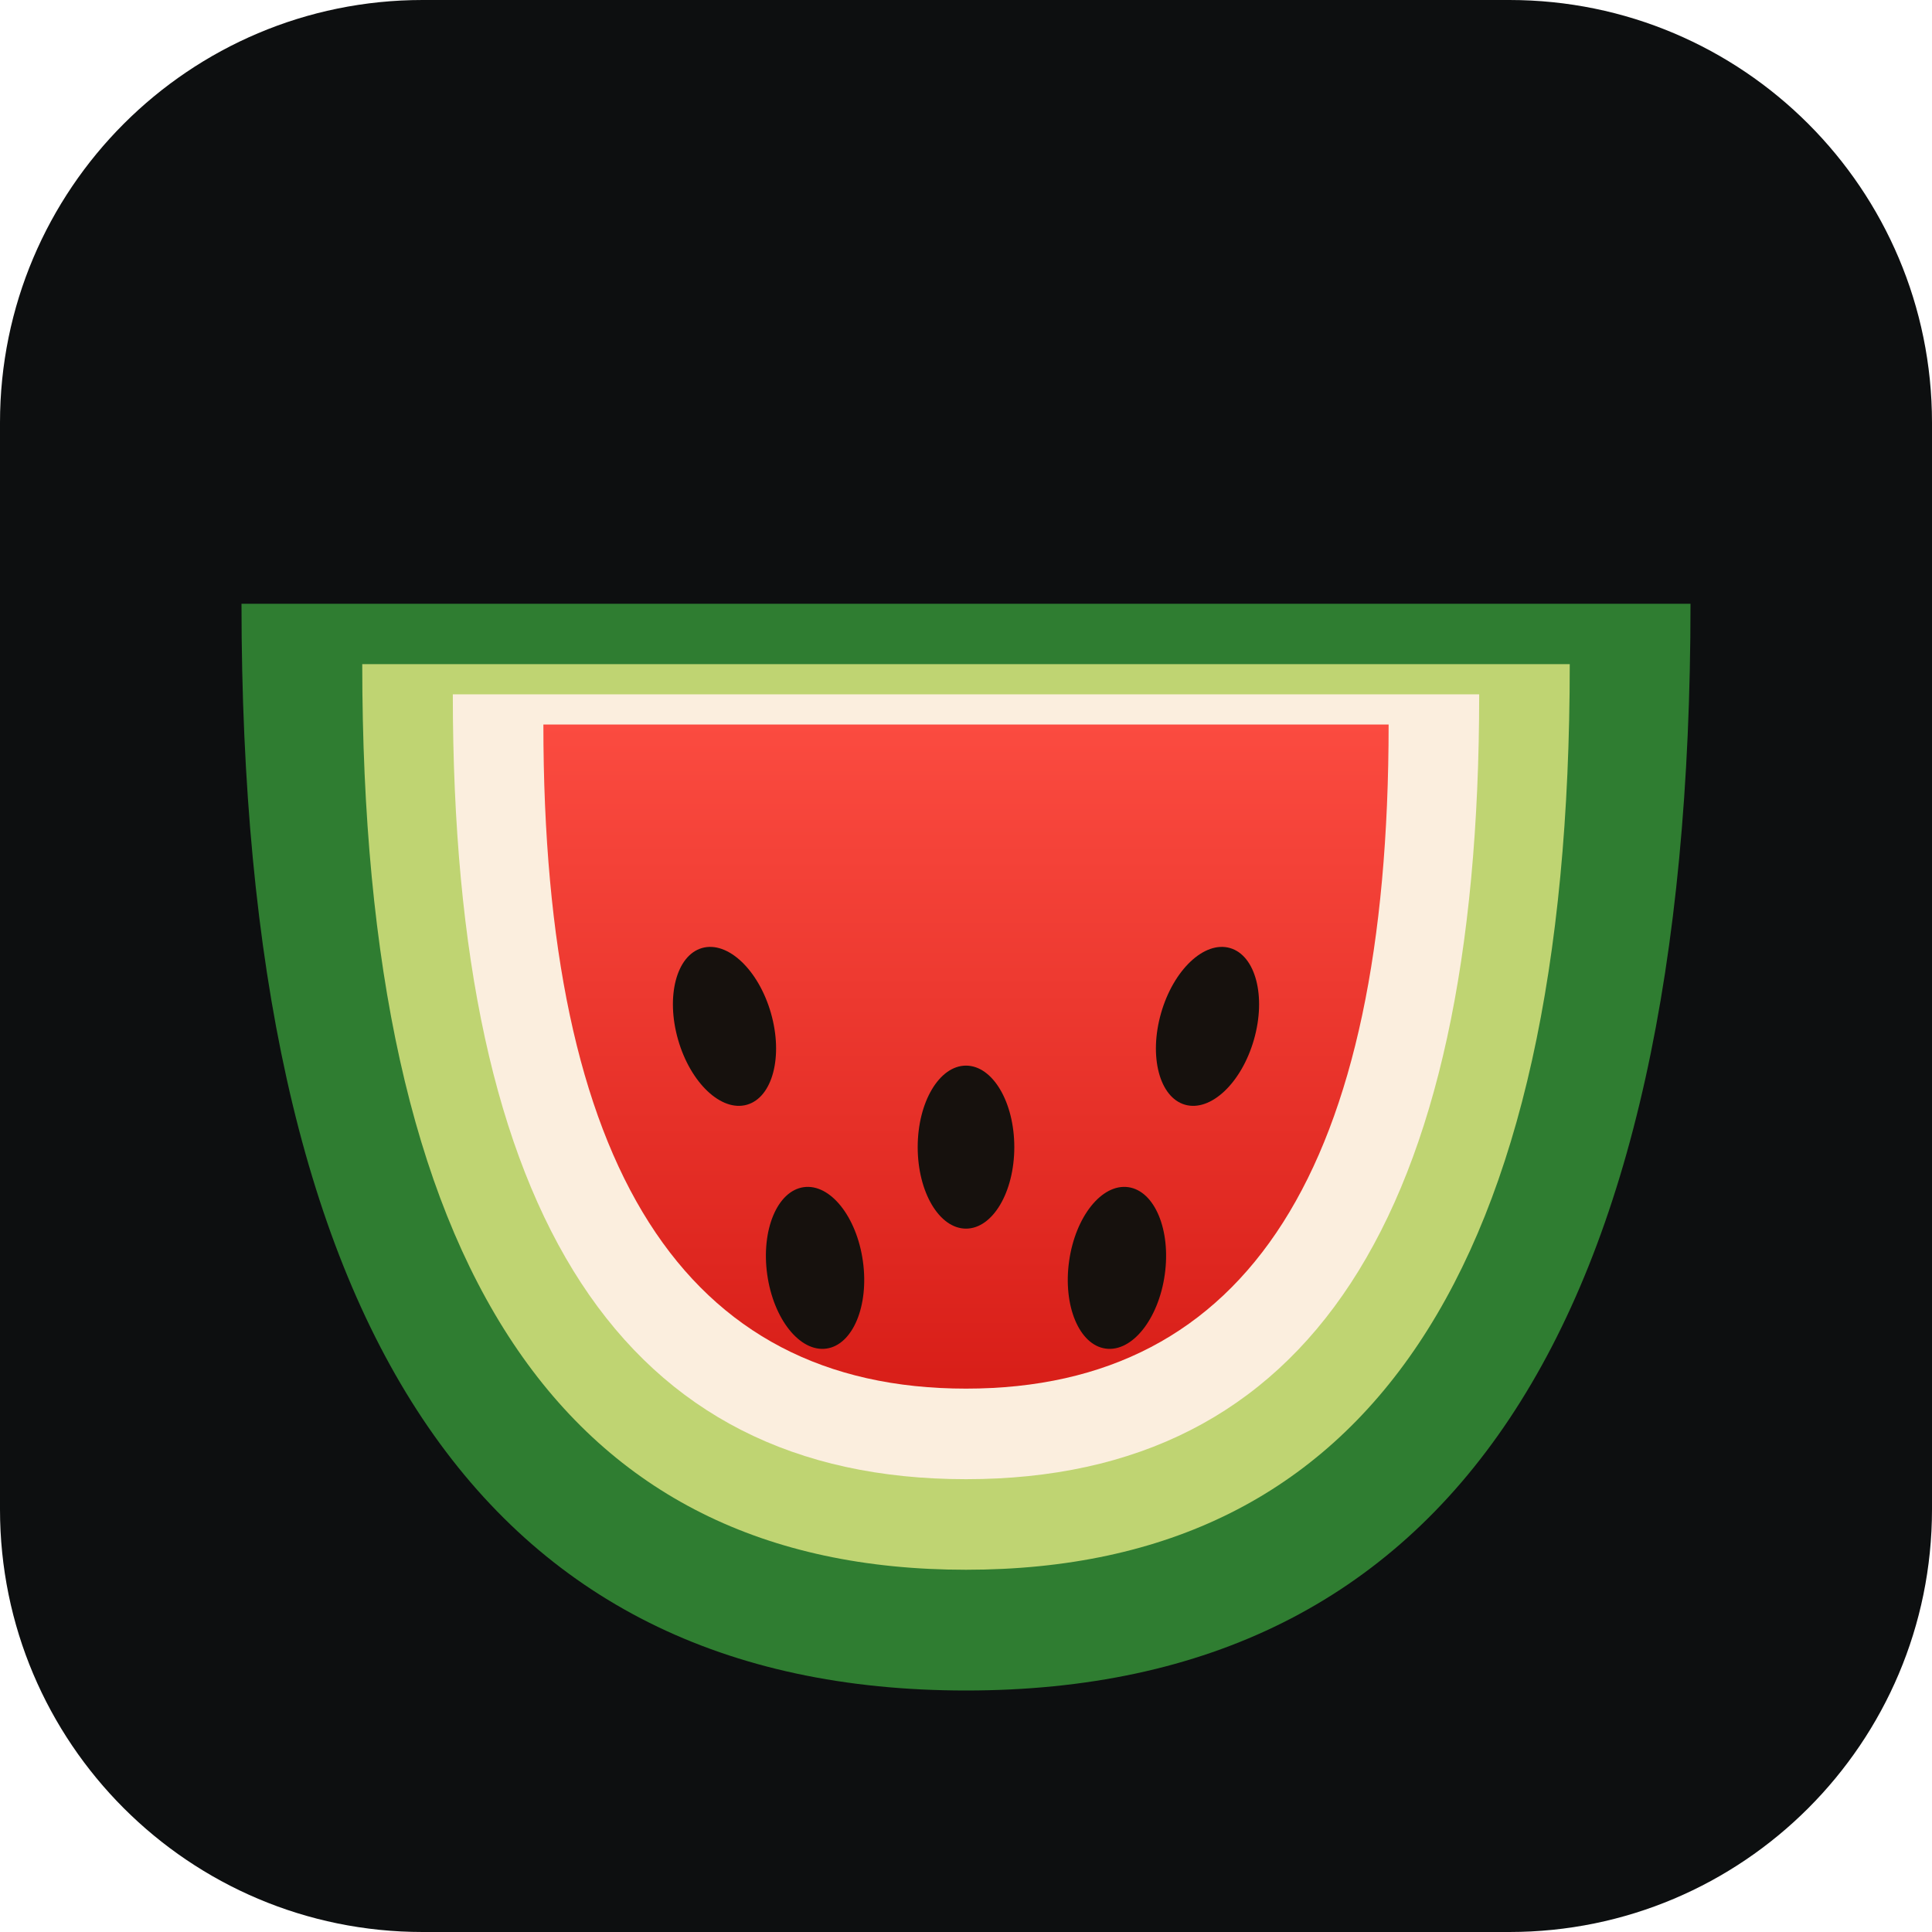
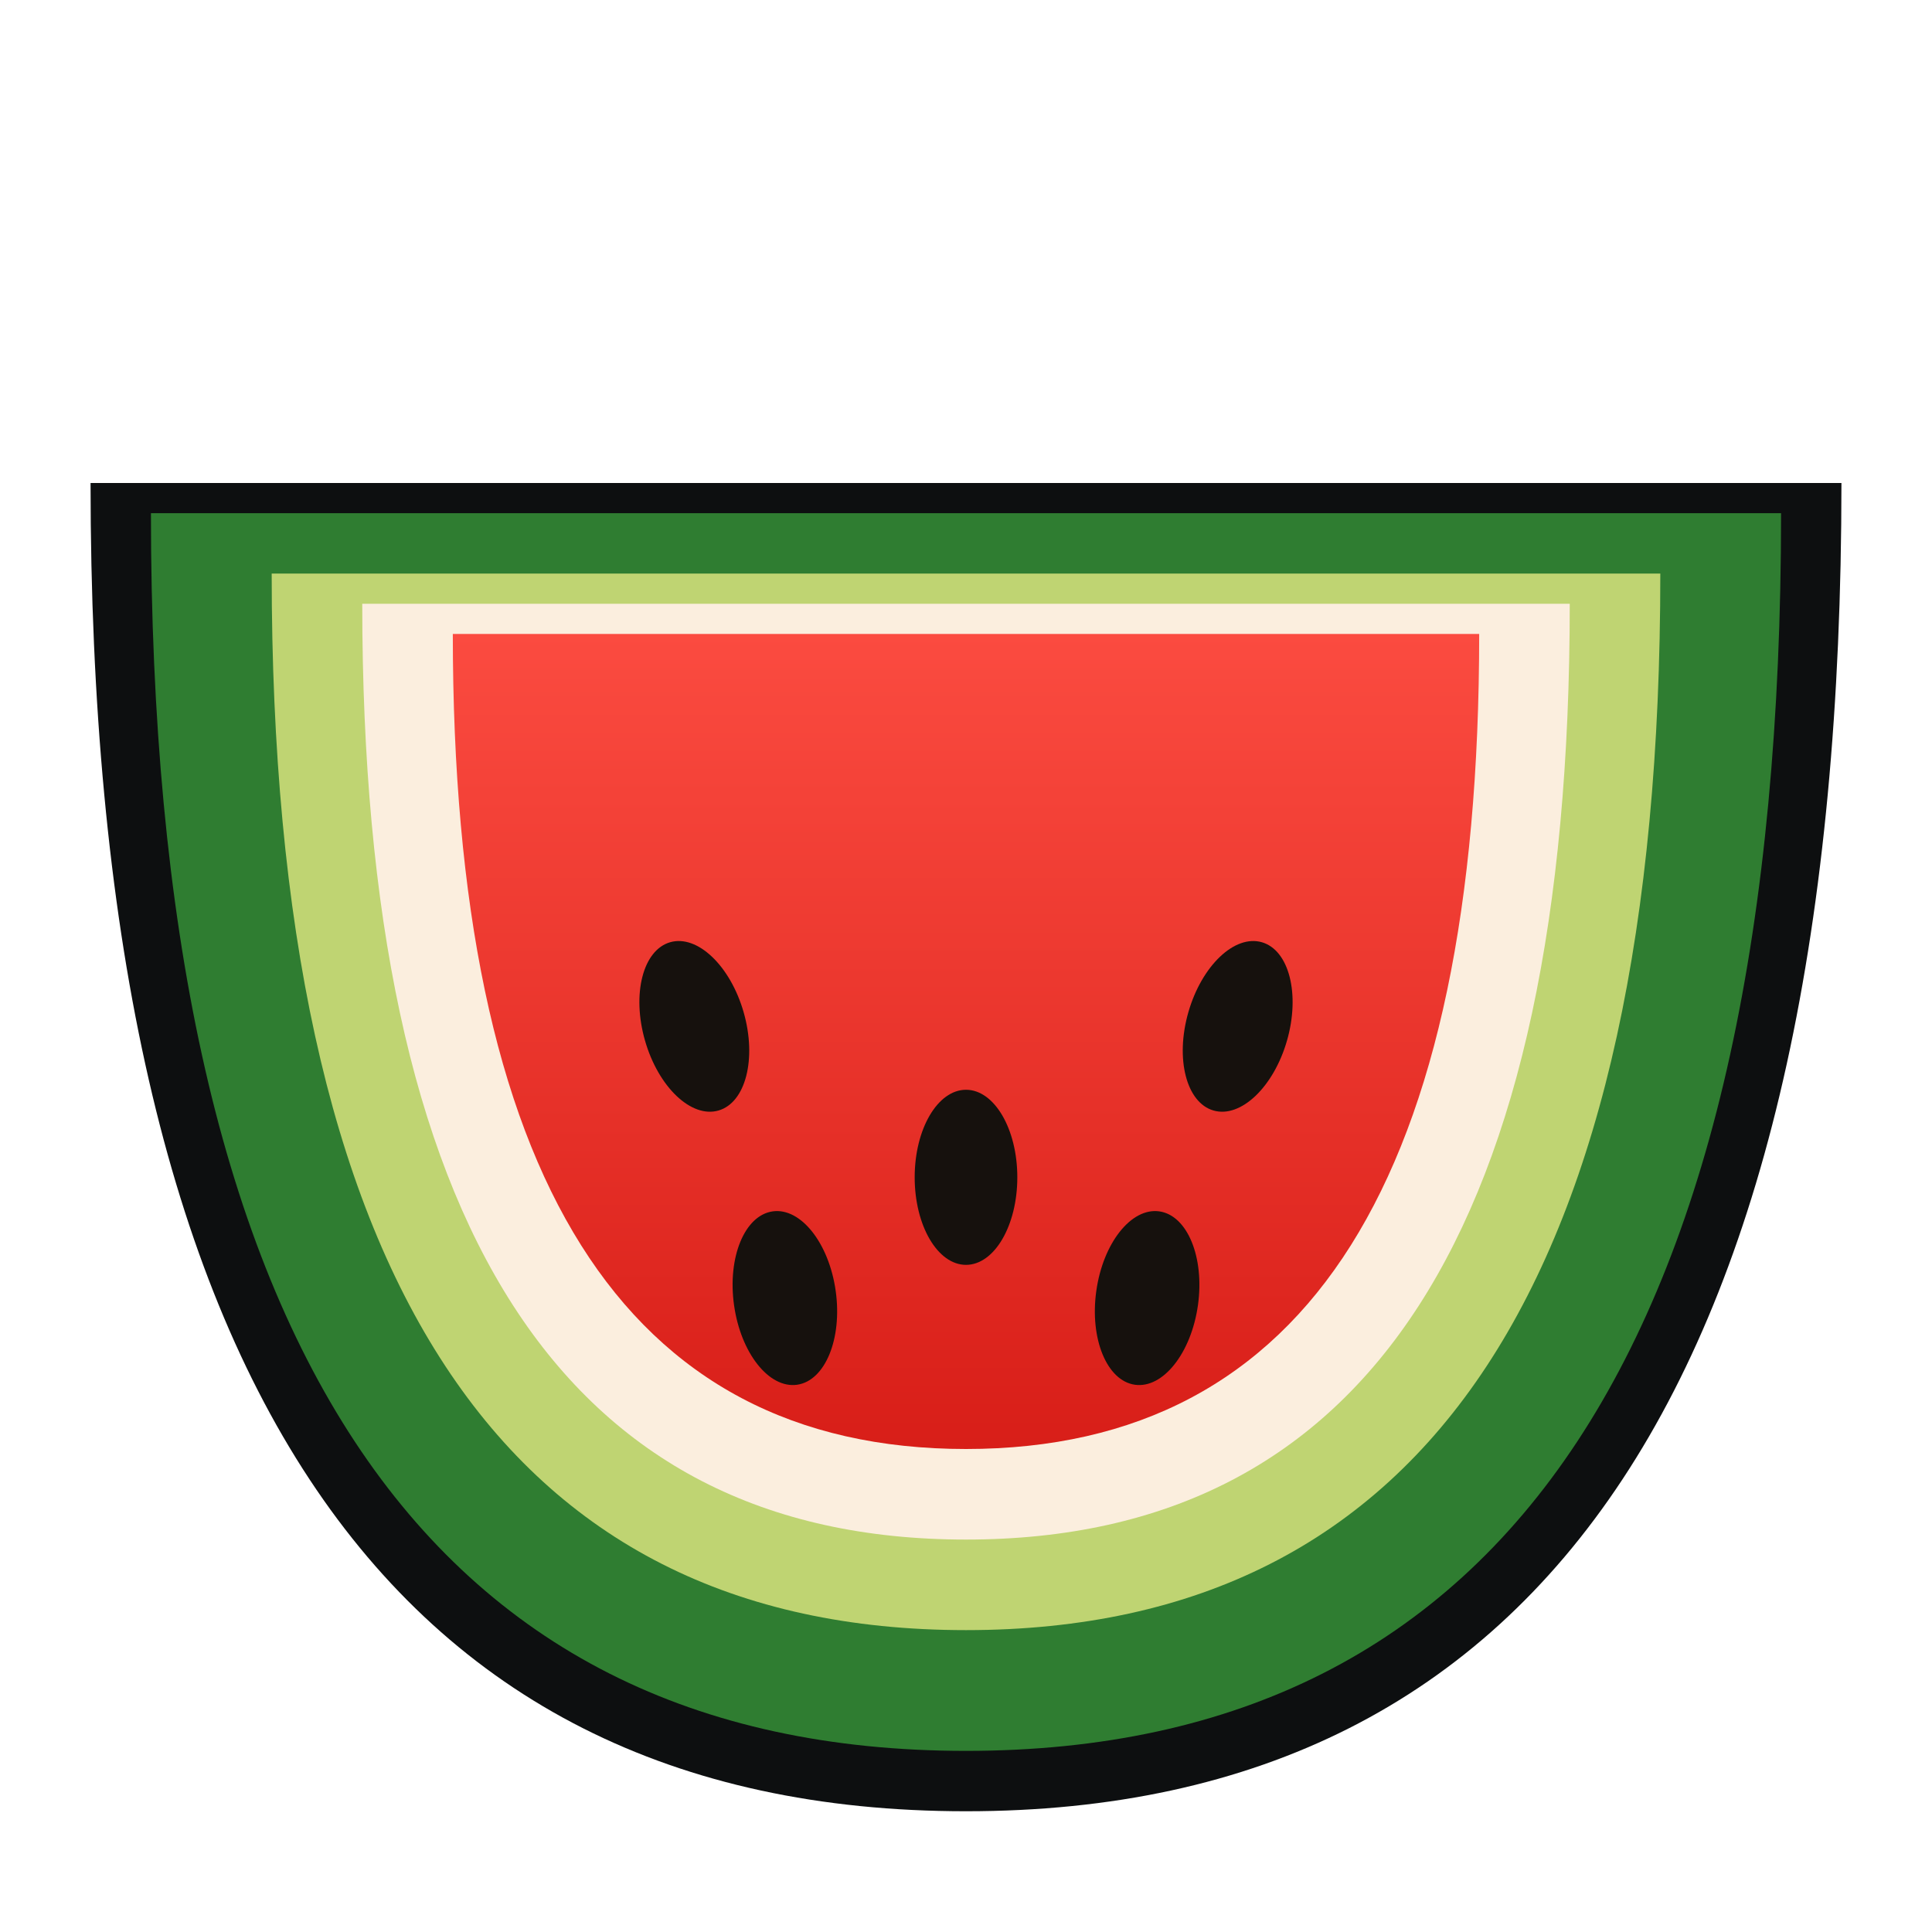
<svg xmlns="http://www.w3.org/2000/svg" viewBox="0 0 64 64" role="img" aria-label="Karpuz">
  <defs>
    <linearGradient id="f" x1="0" y1="0" x2="0" y2="1">
      <stop offset="0" stop-color="#fb4b40" />
      <stop offset="1" stop-color="#d81e18" />
    </linearGradient>
  </defs>
-   <rect width="64" height="64" rx="14" fill="#0d0f10" />
-   <path d="M8 20 H56 Q56 56 32 56 Q8 56 8 20 Z" fill="#2f7d31" />
-   <path d="M12 22 H52 Q52 52 32 52 Q12 52 12 22 Z" fill="#bfd472" />
-   <path d="M15 23 H49 Q49 49 32 49 Q15 49 15 23 Z" fill="#fbeede" />
-   <path d="M18 24 H46 Q46 46 32 46 Q18 46 18 24 Z" fill="url(#f)" />
+   <path d="M3 16 H61 Q61 60 32 60 Q3 60 3 16 Z" fill="#0d0f10" />
+   <path d="M5 17 H59 Q59 58 32 58 Q5 58 5 17 Z" fill="#2f7d31" />
+   <path d="M9 19 H55 Q55 54 32 54 Q9 54 9 19 Z" fill="#bfd472" />
+   <path d="M12 20 H52 Q52 51 32 51 Q12 51 12 20 Z" fill="#fbeede" />
+   <path d="M15 21 H49 Q49 48 32 48 Q15 48 15 21 Z" fill="url(#f)" />
  <g fill="#16110d">
-     <ellipse cx="32" cy="38" rx="1.6" ry="2.7" />
-     <ellipse cx="24" cy="34" rx="1.6" ry="2.7" transform="rotate(-16 24 34)" />
-     <ellipse cx="40" cy="34" rx="1.6" ry="2.7" transform="rotate(16 40 34)" />
-     <ellipse cx="27" cy="42" rx="1.6" ry="2.7" transform="rotate(-8 27 42)" />
-     <ellipse cx="37" cy="42" rx="1.6" ry="2.7" transform="rotate(8 37 42)" />
+     <ellipse cx="32" cy="39" rx="1.7" ry="2.9" />
+     <ellipse cx="23" cy="34" rx="1.7" ry="2.9" transform="rotate(-16 23 34)" />
+     <ellipse cx="41" cy="34" rx="1.7" ry="2.9" transform="rotate(16 41 34)" />
+     <ellipse cx="26" cy="43" rx="1.7" ry="2.9" transform="rotate(-8 26 43)" />
+     <ellipse cx="38" cy="43" rx="1.7" ry="2.9" transform="rotate(8 38 43)" />
  </g>
</svg>
